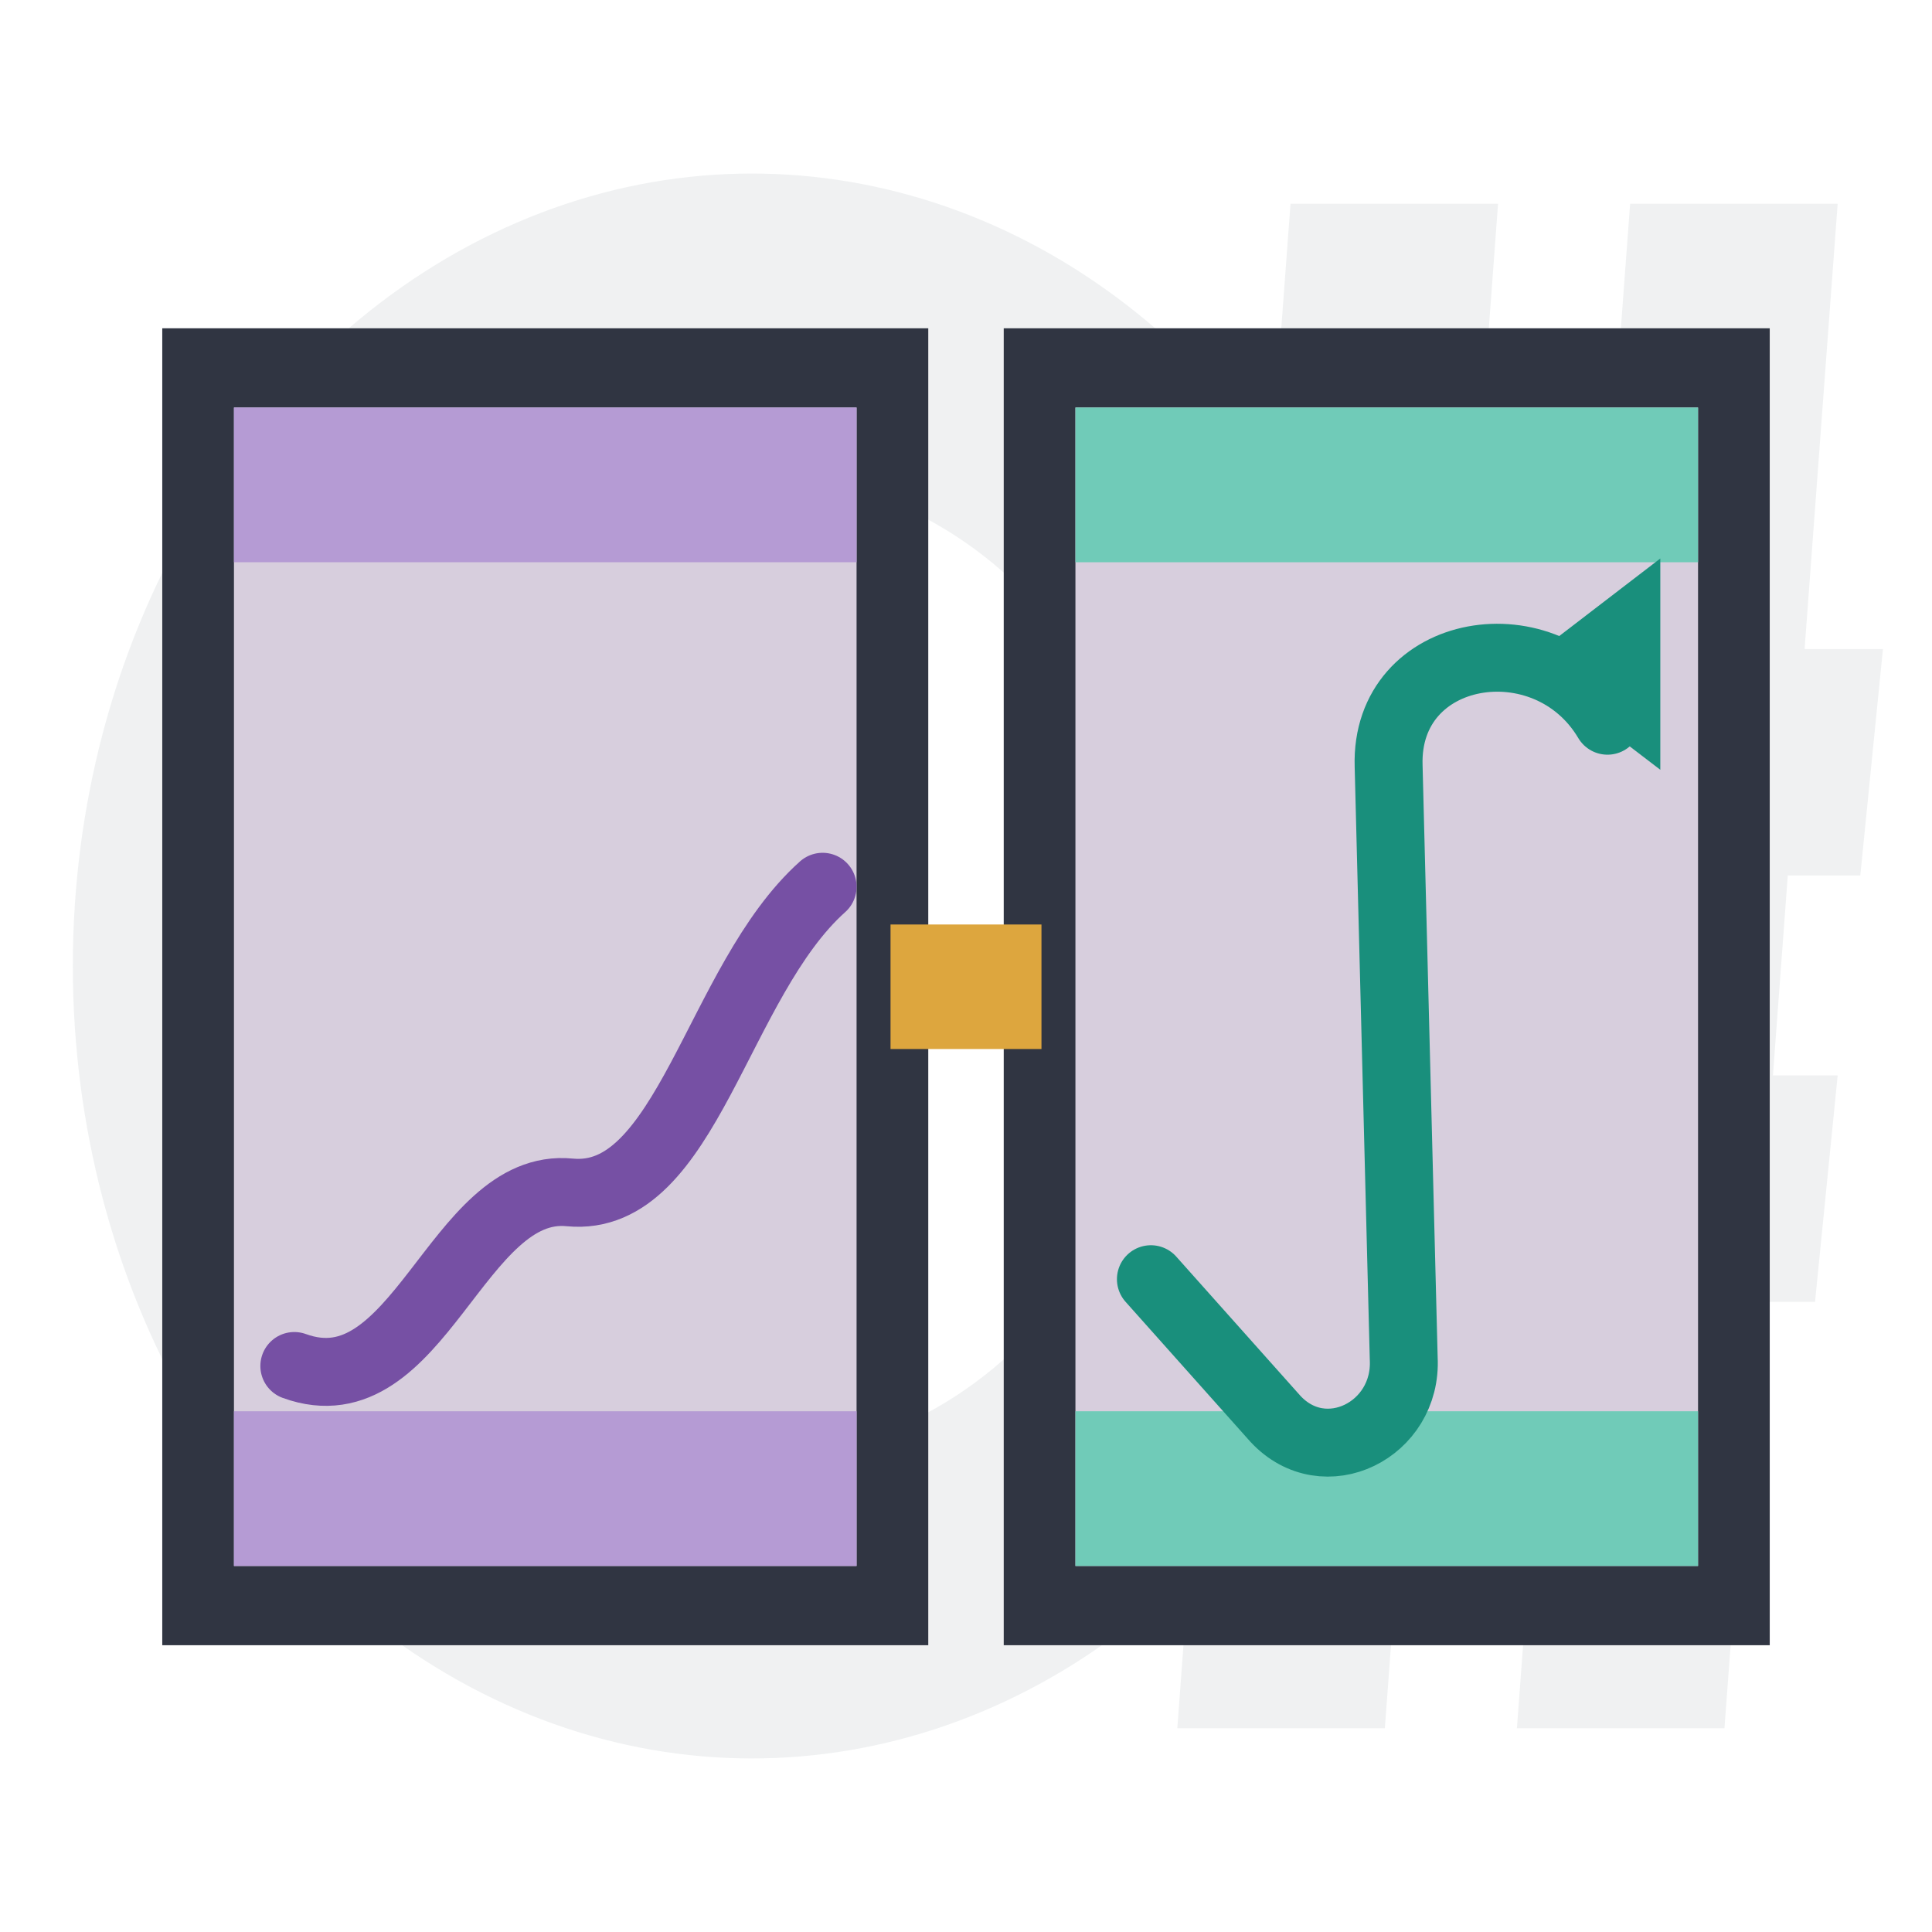
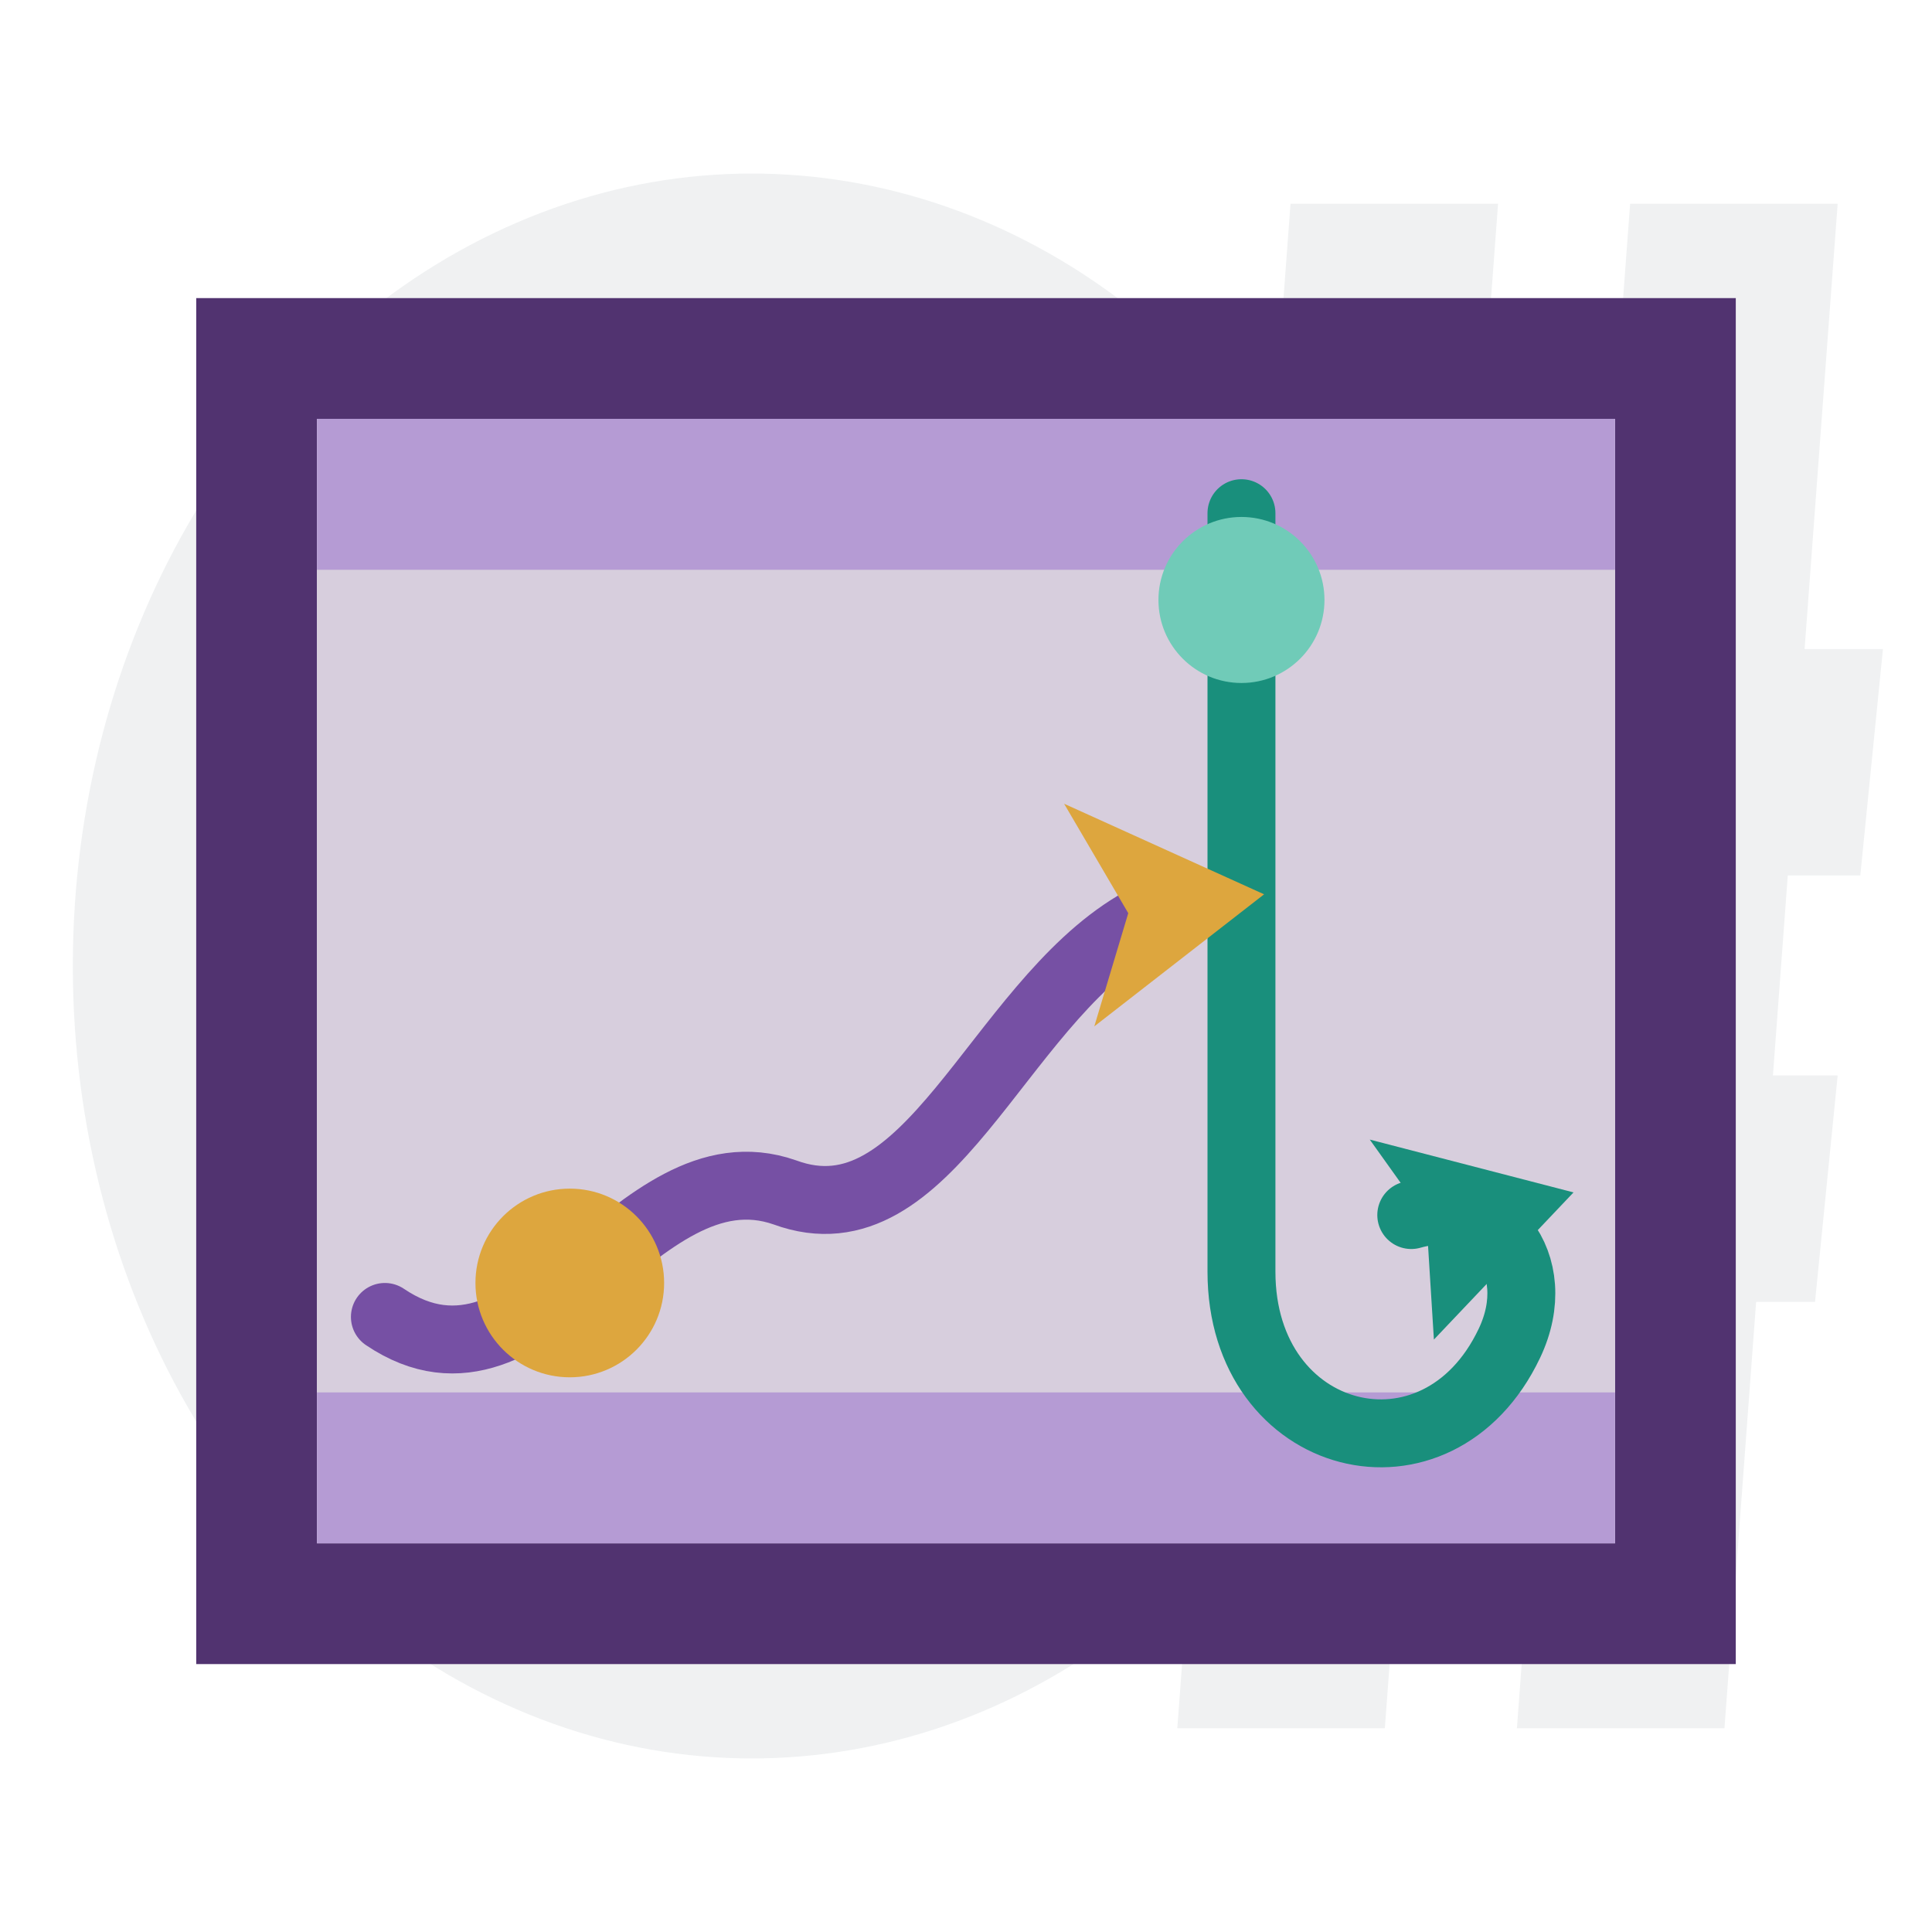
<svg xmlns="http://www.w3.org/2000/svg" viewBox="0 0 512 512" role="img" aria-labelledby="title description">
  <style>
    :root { color-scheme: light dark; }
    .language-mark { fill:#17323d; opacity:.07; } .python-upper { fill:#2874a6; opacity:.07; } .python-lower { fill:#aa8108; opacity:.07; }
    .primary { fill:#7650a4; } .primary-light { fill:#b59bd4; } .primary-shade { fill:#513370; } .secondary { fill:#198f7c; } .secondary-light { fill:#70cbb8; } .secondary-shade { fill:#106658; }
    .accent { fill:#dda63e; } .positive { fill:#3f8b62; } .positive-light { fill:#88c6a5; } .negative { fill:#c04e5b; } .negative-light { fill:#ed8c96; }
    .violet { fill:#3f70aa; } .violet-light { fill:#8eb4df; } .neutral { fill:#303542; } .pale { fill:#d7cedd; } .shadow { fill:#14262c; opacity:.22; }
    .line-primary { fill:none; stroke:#7650a4; stroke-width:18; stroke-linecap:round; stroke-linejoin:round; } .line-secondary { fill:none; stroke:#198f7c; stroke-width:18; stroke-linecap:round; stroke-linejoin:round; }
    .line-neutral { fill:none; stroke:#303542; stroke-width:18; stroke-linecap:round; stroke-linejoin:round; } .line-accent { fill:none; stroke:#dda63e; stroke-width:14; stroke-linecap:round; stroke-linejoin:round; }
    .thin-primary { fill:none; stroke:#7650a4; stroke-width:10; stroke-linecap:round; stroke-linejoin:round; } .thin-secondary { fill:none; stroke:#198f7c; stroke-width:10; stroke-linecap:round; stroke-linejoin:round; } .thin-neutral { fill:none; stroke:#303542; stroke-width:10; stroke-linecap:round; stroke-linejoin:round; }
    @media (prefers-color-scheme: dark) {
      .language-mark { fill:#edf6f3; opacity:.08; } .python-upper { fill:#7ec5ed; opacity:.08; } .python-lower { fill:#f1ca50; opacity:.08; }
      .primary { fill:#aa8cdd; } .primary-light { fill:#d1bdeb; } .primary-shade { fill:#7455a7; } .secondary { fill:#45c3aa; } .secondary-light { fill:#91e2d1; } .secondary-shade { fill:#278b78; }
      .accent { fill:#f2ca61; } .positive { fill:#71c795; } .positive-light { fill:#afe0c2; } .negative { fill:#f27786; } .negative-light { fill:#ffb1bb; }
      .violet { fill:#70a9e2; } .violet-light { fill:#b4d3f1; } .neutral { fill:#f0eff5; } .pale { fill:#82778e; } .shadow { fill:#02090b; opacity:.34; }
      .line-primary { stroke:#aa8cdd; } .line-secondary { stroke:#45c3aa; } .line-neutral { stroke:#f0eff5; } .line-accent { stroke:#f2ca61; } .thin-primary { stroke:#aa8cdd; } .thin-secondary { stroke:#45c3aa; } .thin-neutral { stroke:#f0eff5; }
    }
  </style>
  <g class="language-mark" aria-hidden="true">
    <path d="M327 108 A180 210 0 1 0 327 404 L278 348 A110 130 0 1 1 278 164 Z" />
    <path d="M342 54 L397 54 L367 458 L312 458 Z M432 54 L487 54 L457 458 L402 458 Z M301 172 L499 172 L493 232 L295 232 Z M289 285 L487 285 L481 345 L283 345 Z" />
  </g>
  <g aria-hidden="true">
-     <path class="neutral" d="M43 87 L246 87 L246 436 L43 436 Z M266 87 L469 87 L469 436 L266 436 Z" />
-     <path class="pale" d="M62 108 L227 108 L227 415 L62 415 Z M285 108 L450 108 L450 415 L285 415 Z" />
-     <path class="primary-light" d="M62 108 L227 108 L227 149 L62 149 Z M62 374 L227 374 L227 415 L62 415 Z" />
-     <path class="secondary-light" d="M285 108 L450 108 L450 149 L285 149 Z M285 374 L450 374 L450 415 L285 415 Z" />
-     <path class="line-primary" d="M78 362 C111 374 121 313 151 316 C182 319 190 260 218 235" />
-     <path class="line-secondary" d="M305 339 L338 376 C351 390 373 379 372 360 L368 203 C367 171 410 164 426 191" />
-     <path class="secondary" d="M397 181 L440 148 L440 204 L423 191 Z" />
-     <path class="accent" d="M236 245 L276 245 L276 278 L236 278 Z" />
+     <path class="primary-shade" d="M52 79 L460 79 L460 111 L52 111 Z M52 409 L460 409 L460 441 L52 441 Z M52 79 L84 79 L84 441 L52 441 Z M428 79 L460 79 L460 441 L428 441 Z" />
+     <path class="pale" d="M84 111 L428 111 L428 409 L84 409 Z" />
+     <path class="primary-light" d="M84 111 L428 111 L428 151 L84 151 Z M84 369 L428 369 L428 409 L84 409 Z" />
+     <path class="line-primary" d="M102 349 C142 376 168 302 208 316 C246 330 264 267 301 245" />
+     <circle class="accent" cx="151" cy="340" r="25" />
+     <path class="line-secondary" d="M329 136 L329 337 C329 383 381 396 400 356 C410 335 395 316 374 322" />
+     <circle class="secondary-light" cx="329" cy="159" r="22" />
+     <path class="secondary" d="M363 302 L417 316 L380 355 L378 323 Z" />
+     <path class="accent" d="M282 213 L335 237 L290 272 L299 242 Z" />
  </g>
</svg>
